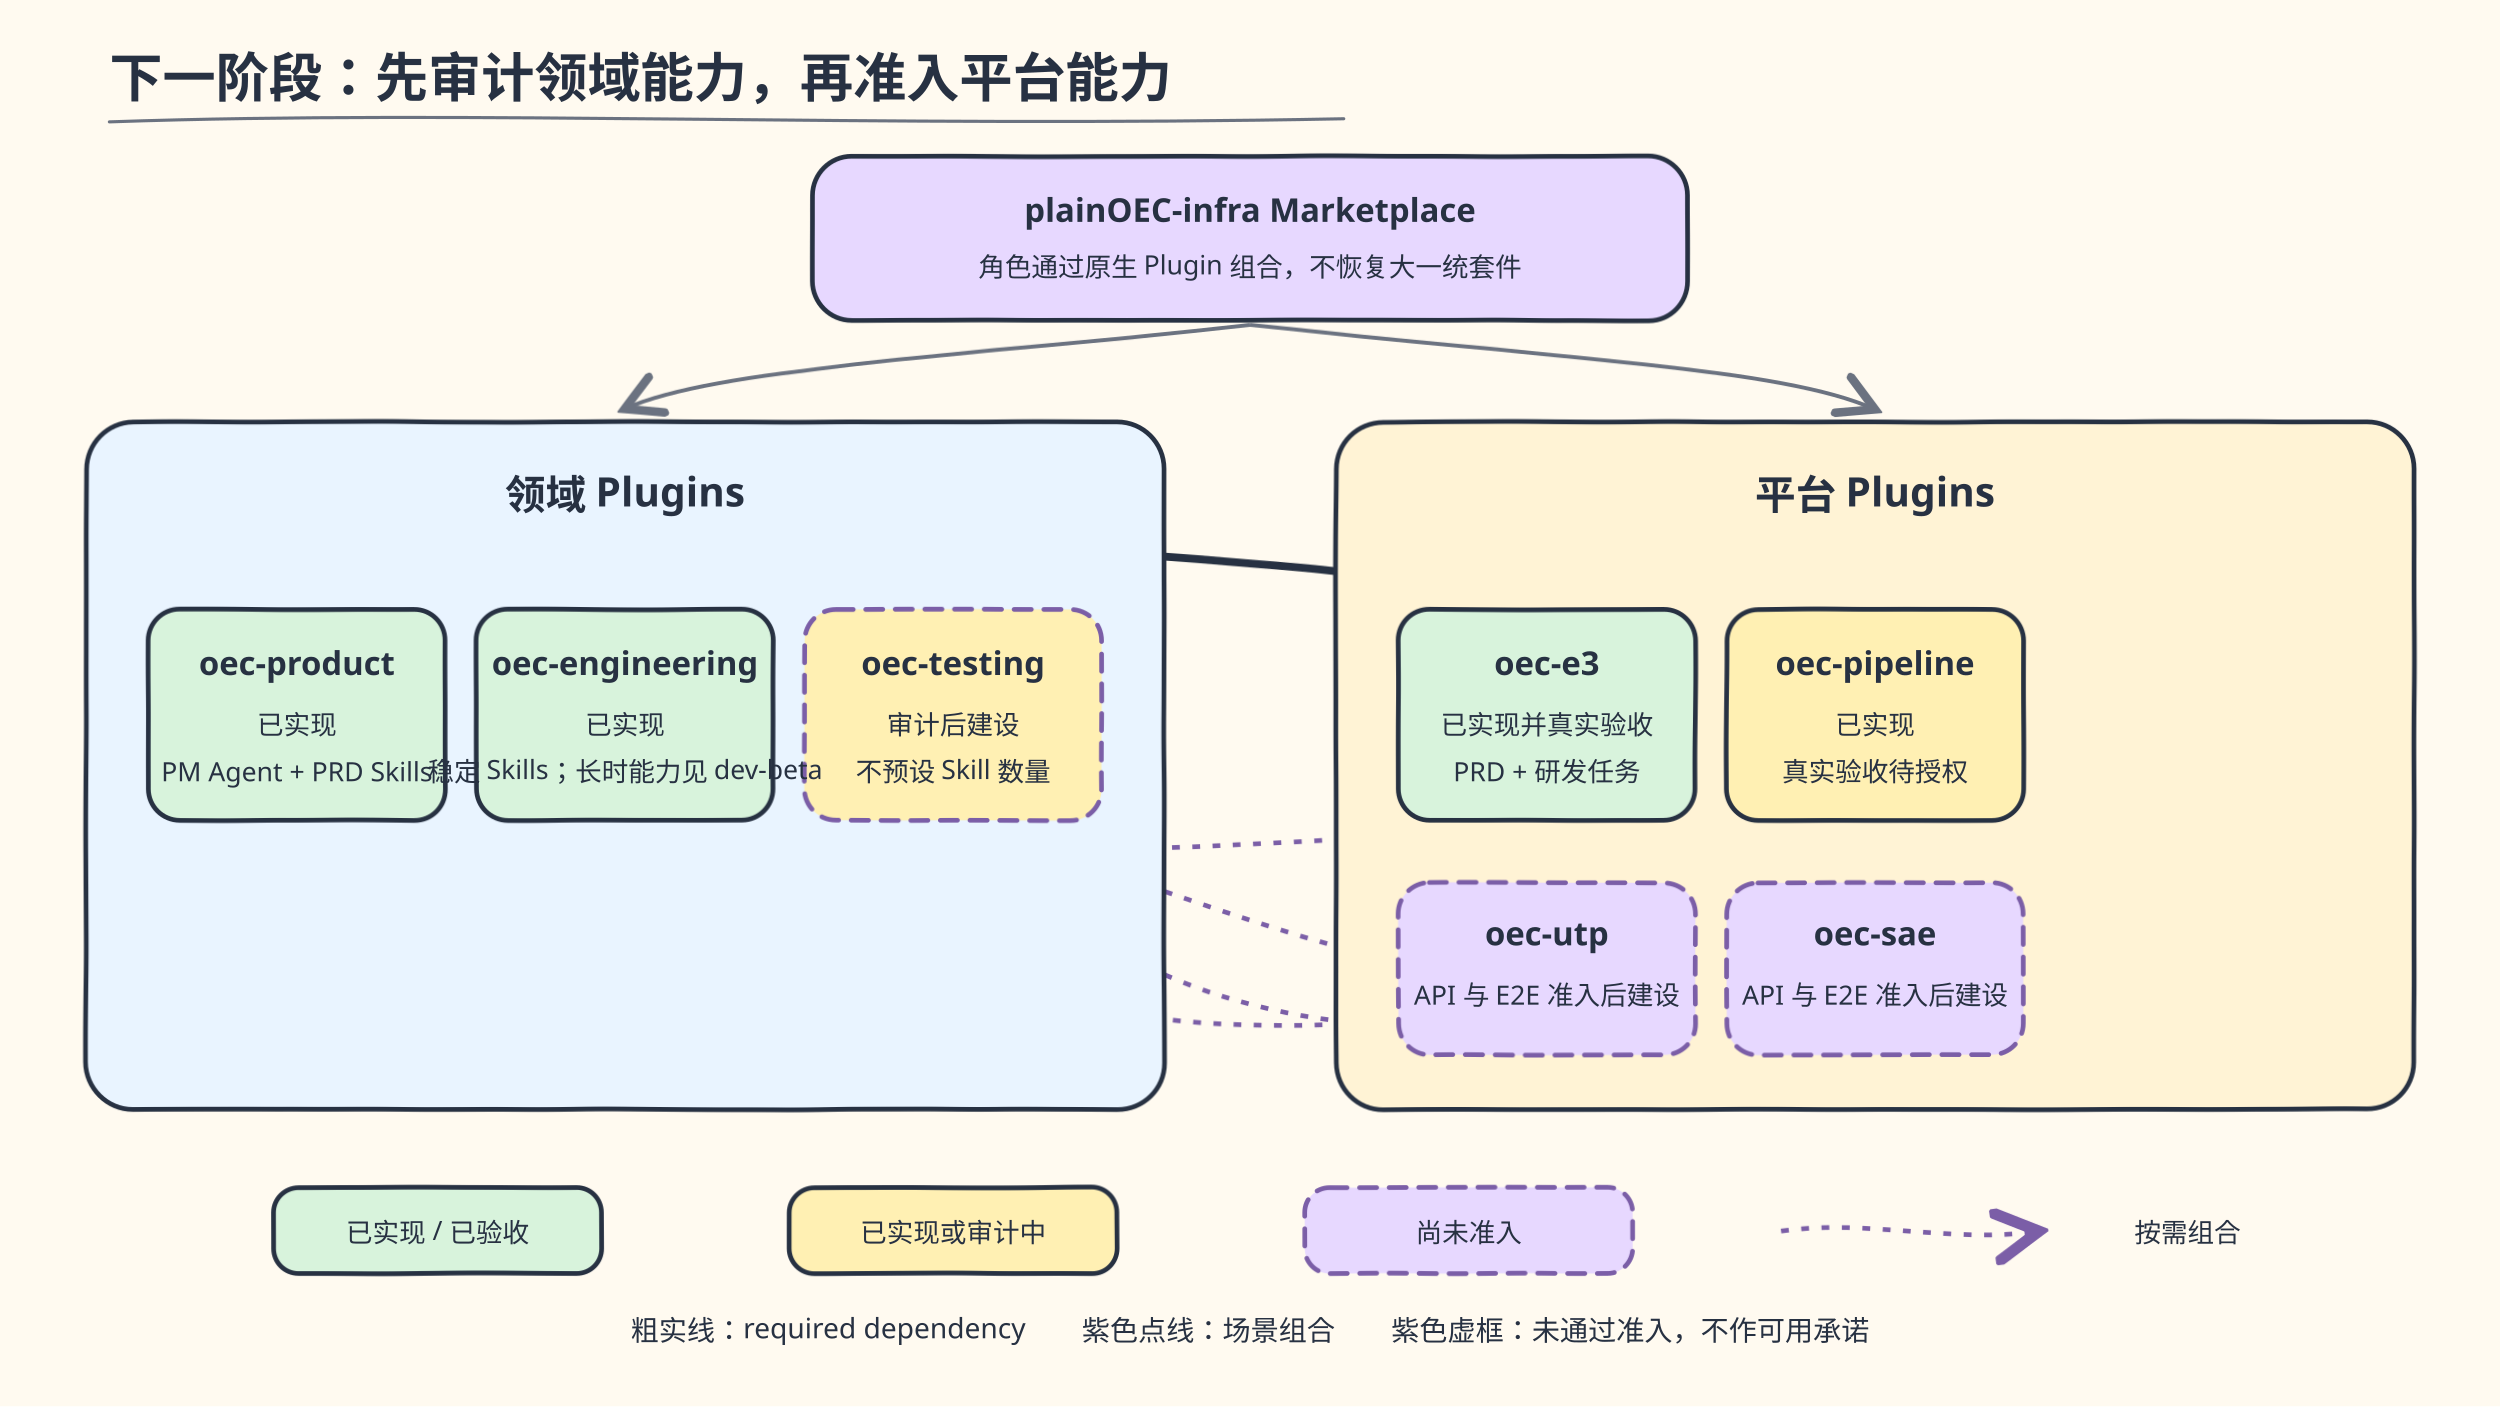
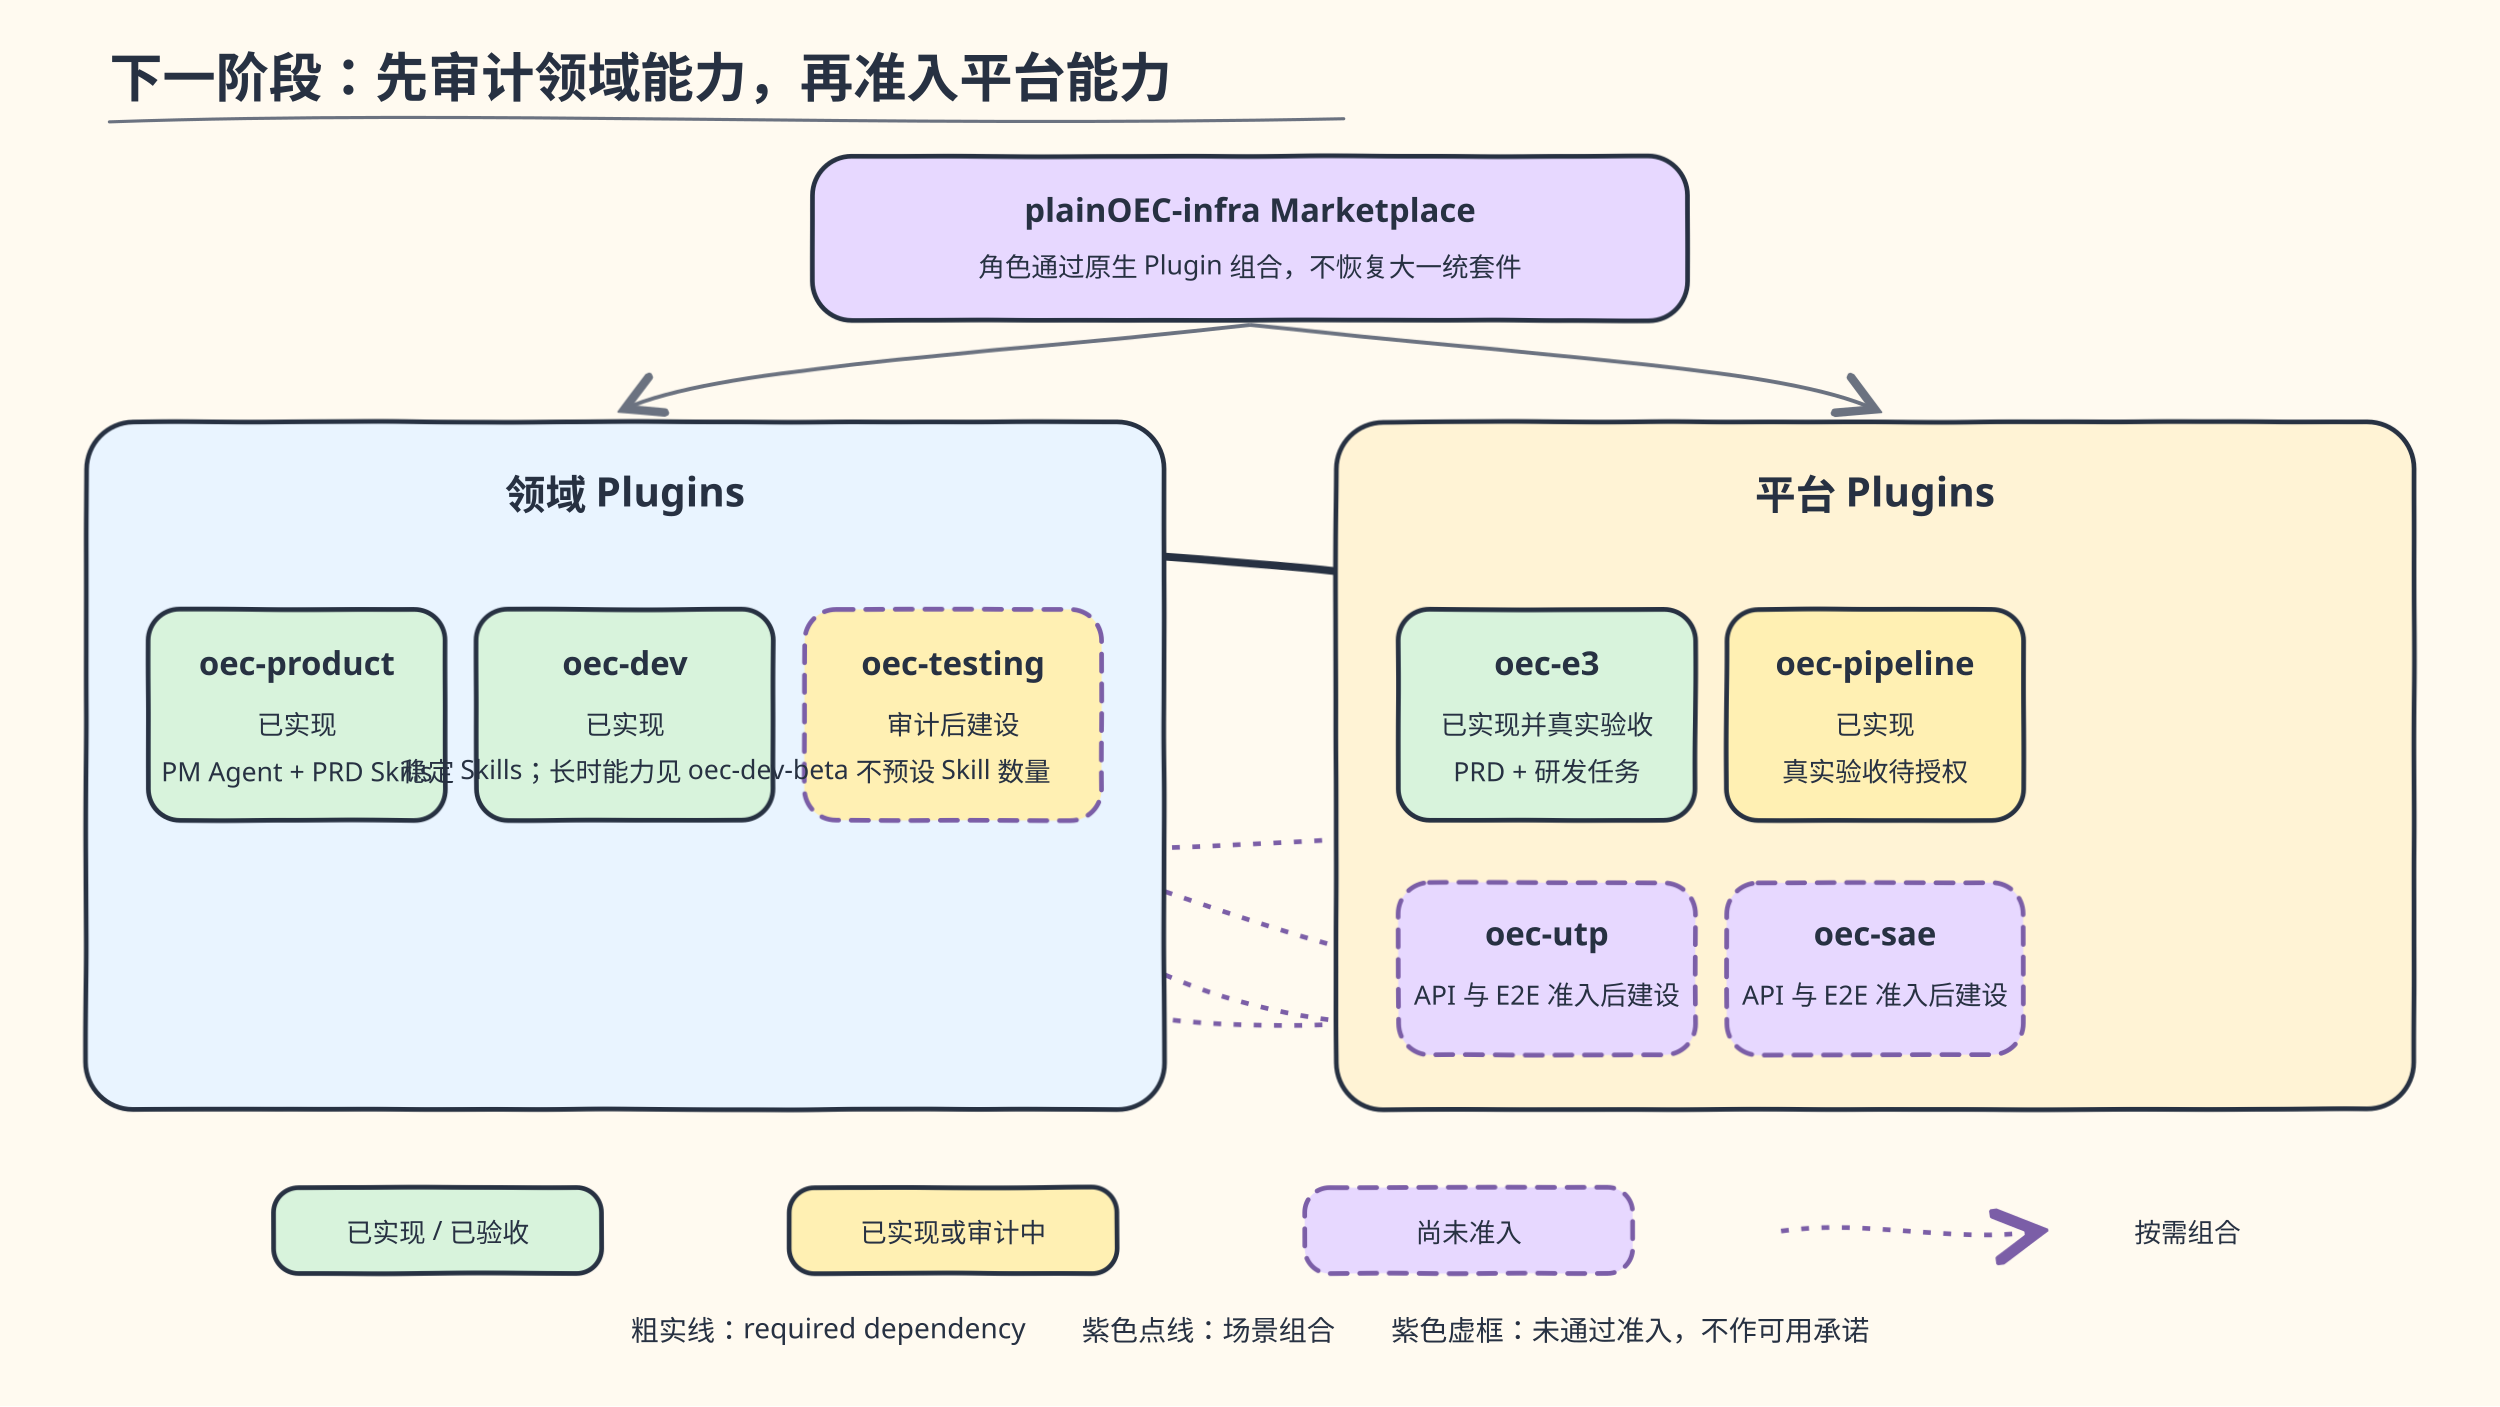
<svg xmlns="http://www.w3.org/2000/svg" viewBox="0 0 1600 900" role="img" aria-labelledby="title desc">
  <defs>
    <style>
      text { font-family: Kaiti SC; fill: #273142; }
      .heading { font-size: 34px; font-weight: 700; }
      .section { font-size: 26px; font-weight: 700; text-anchor: middle; }
      .label { font-size: 21px; font-weight: 700; text-anchor: middle; }
      .status { font-size: 17px; text-anchor: middle; }
      .note { font-size: 18px; text-anchor: middle; }
      .outline { stroke: #273142; stroke-width: 3; stroke-linecap: round; stroke-linejoin: round; }
      .future { stroke: #7b5ea7; stroke-width: 3; stroke-dasharray: 11 8; stroke-linecap: round; stroke-linejoin: round; }
      .dependency { fill: none; stroke: #273142; stroke-width: 5; stroke-linecap: round; marker-end: url(#arrow); }
      .compose { fill: none; stroke: #7b5ea7; stroke-width: 3; stroke-dasharray: 5 8; marker-end: url(#arrow-purple); }
      .distribute { fill: none; stroke: #6b7280; stroke-width: 2.5; marker-end: url(#arrow-gray); }
    </style>
    <filter id="rough" x="-4%" y="-5%" width="108%" height="110%">
      <feTurbulence type="fractalNoise" baseFrequency="0.011" numOctaves="2" seed="76" result="noise" />
      <feDisplacementMap in="SourceGraphic" in2="noise" scale="1.2" />
    </filter>
    <marker id="arrow" markerWidth="12" markerHeight="12" refX="10" refY="6" orient="auto">
      <path d="M1 1 L10 6 L1 11" fill="none" stroke="#273142" stroke-width="2.5" stroke-linecap="round" />
    </marker>
    <marker id="arrow-purple" markerWidth="12" markerHeight="12" refX="10" refY="6" orient="auto">
      <path d="M1 1 L10 6 L1 11" fill="none" stroke="#7b5ea7" stroke-width="2.4" stroke-linecap="round" />
    </marker>
    <marker id="arrow-gray" markerWidth="12" markerHeight="12" refX="10" refY="6" orient="auto">
      <path d="M1 1 L10 6 L1 11" fill="none" stroke="#6b7280" stroke-width="2.2" stroke-linecap="round" />
    </marker>
  </defs>
  <rect width="1600" height="900" fill="#fffaf0" />
  <text x="70" y="62" class="heading">下一阶段：先审计领域能力，再准入平台能力</text>
  <path d="M70 78 C300 70, 560 82, 860 76" fill="none" stroke="#6b7280" stroke-width="2" stroke-linecap="round" />
  <g filter="url(#rough)">
    <path d="M190 385 C450 340, 730 340, 990 385" class="dependency" />
    <path d="M400 525 C560 550, 760 550, 990 525" class="compose" />
    <path d="M400 525 C650 700, 1010 700, 1200 525" class="compose" />
    <path d="M610 525 C720 560, 820 600, 895 615" class="compose" />
    <path d="M610 525 C760 700, 1050 700, 1200 525" class="compose" />
    <rect x="520" y="100" width="560" height="105" rx="25" fill="#e7d8ff" class="outline" />
    <rect x="55" y="270" width="690" height="440" rx="30" fill="#e9f4ff" class="outline" />
    <rect x="855" y="270" width="690" height="440" rx="30" fill="#fff3d5" class="outline" />
    <rect x="95" y="390" width="190" height="135" rx="20" fill="#d8f3dc" class="outline" />
    <rect x="305" y="390" width="190" height="135" rx="20" fill="#d8f3dc" class="outline" />
    <rect x="515" y="390" width="190" height="135" rx="20" fill="#fff0b3" class="future" />
    <rect x="895" y="390" width="190" height="135" rx="20" fill="#d8f3dc" class="outline" />
    <rect x="1105" y="390" width="190" height="135" rx="20" fill="#fff0b3" class="outline" />
    <rect x="895" y="565" width="190" height="110" rx="20" fill="#e7d8ff" class="future" />
    <rect x="1105" y="565" width="190" height="110" rx="20" fill="#e7d8ff" class="future" />
    <path d="M800 208 C600 230, 460 235, 400 262" class="distribute" />
    <path d="M800 208 C1000 230, 1140 235, 1200 262" class="distribute" />
  </g>
  <text x="800" y="142" class="label">plainOEC-infra Marketplace</text>
  <text x="800" y="177" class="status">角色通过原生 Plugin 组合，不恢复大一统套件</text>
  <text x="400" y="326" class="section">领域 Plugins</text>
  <text x="1200" y="326" class="section">平台 Plugins</text>
  <text x="190" y="432" class="label">oec-product</text>
  <text x="190" y="470" class="status">已实现</text>
  <text x="190" y="500" class="status">PM Agent + PRD Skills</text>
-   <text x="400" y="432" class="label">oec-engineering</text>
+   <text x="400" y="432" class="label">oec-dev</text>
  <text x="400" y="470" class="status">已实现</text>
-   <text x="400" y="500" class="status">稳定 Skills；长时能力见 dev-beta</text>
+   <text x="400" y="500" class="status">稳定 Skills；长时能力见 oec-dev-beta</text>
  <text x="610" y="432" class="label">oec-testing</text>
  <text x="610" y="470" class="status">审计后建设</text>
  <text x="610" y="500" class="status">不预设 Skill 数量</text>
  <text x="990" y="432" class="label">oec-e3</text>
  <text x="990" y="470" class="status">已实现并真实验收</text>
  <text x="990" y="500" class="status">PRD + 研发任务</text>
  <text x="1200" y="432" class="label">oec-pipeline</text>
  <text x="1200" y="470" class="status">已实现</text>
  <text x="1200" y="500" class="status">真实验收待授权</text>
  <text x="990" y="605" class="label">oec-utp</text>
  <text x="990" y="643" class="status">API 与 E2E 准入后建设</text>
  <text x="1200" y="605" class="label">oec-sae</text>
  <text x="1200" y="643" class="status">API 与 E2E 准入后建设</text>
  <g filter="url(#rough)">
    <rect x="175" y="760" width="210" height="55" rx="16" fill="#d8f3dc" class="outline" />
    <rect x="505" y="760" width="210" height="55" rx="16" fill="#fff0b3" class="outline" />
    <rect x="835" y="760" width="210" height="55" rx="16" fill="#e7d8ff" class="future" />
    <path d="M1140 788 C1200 780, 1245 796, 1305 788" class="compose" />
  </g>
  <text x="280" y="795" class="status">已实现 / 已验收</text>
  <text x="610" y="795" class="status">已实现或审计中</text>
  <text x="940" y="795" class="status">尚未准入</text>
  <text x="1400" y="795" class="status">按需组合</text>
  <text x="800" y="858" class="note">粗实线：required dependency　　紫色点线：场景组合　　紫色虚框：未通过准入，不作可用承诺</text>
</svg>
